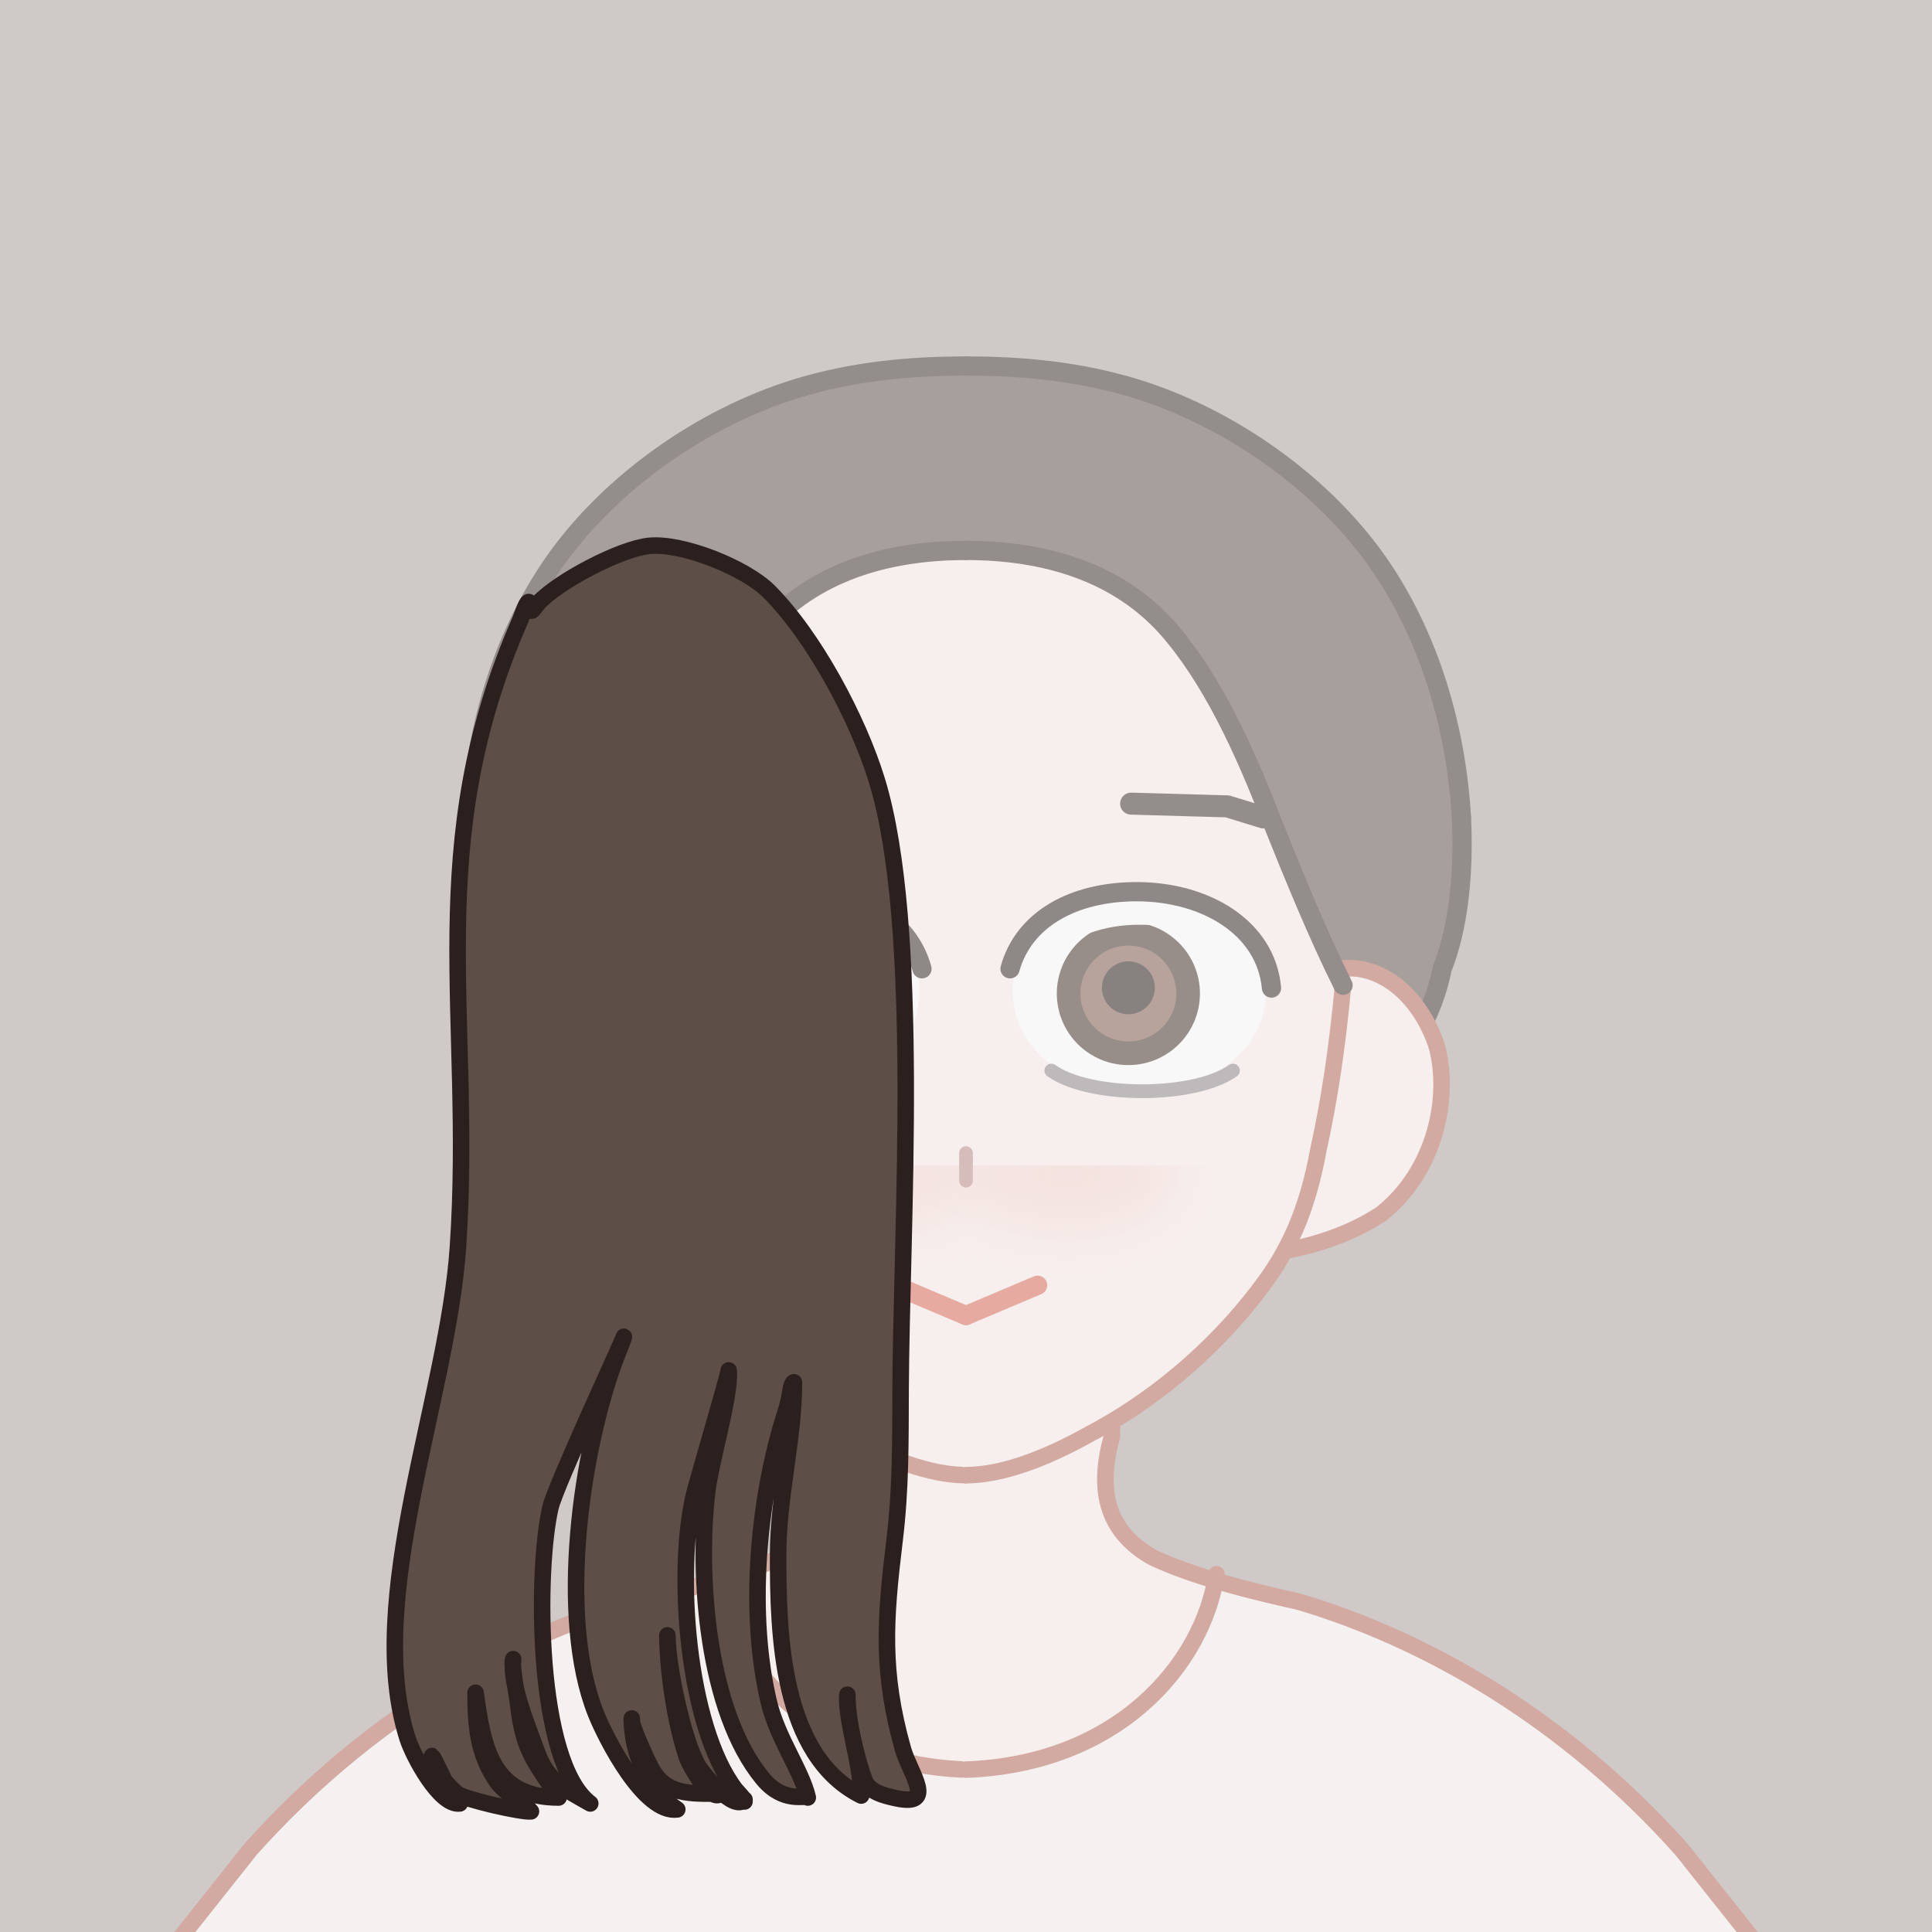
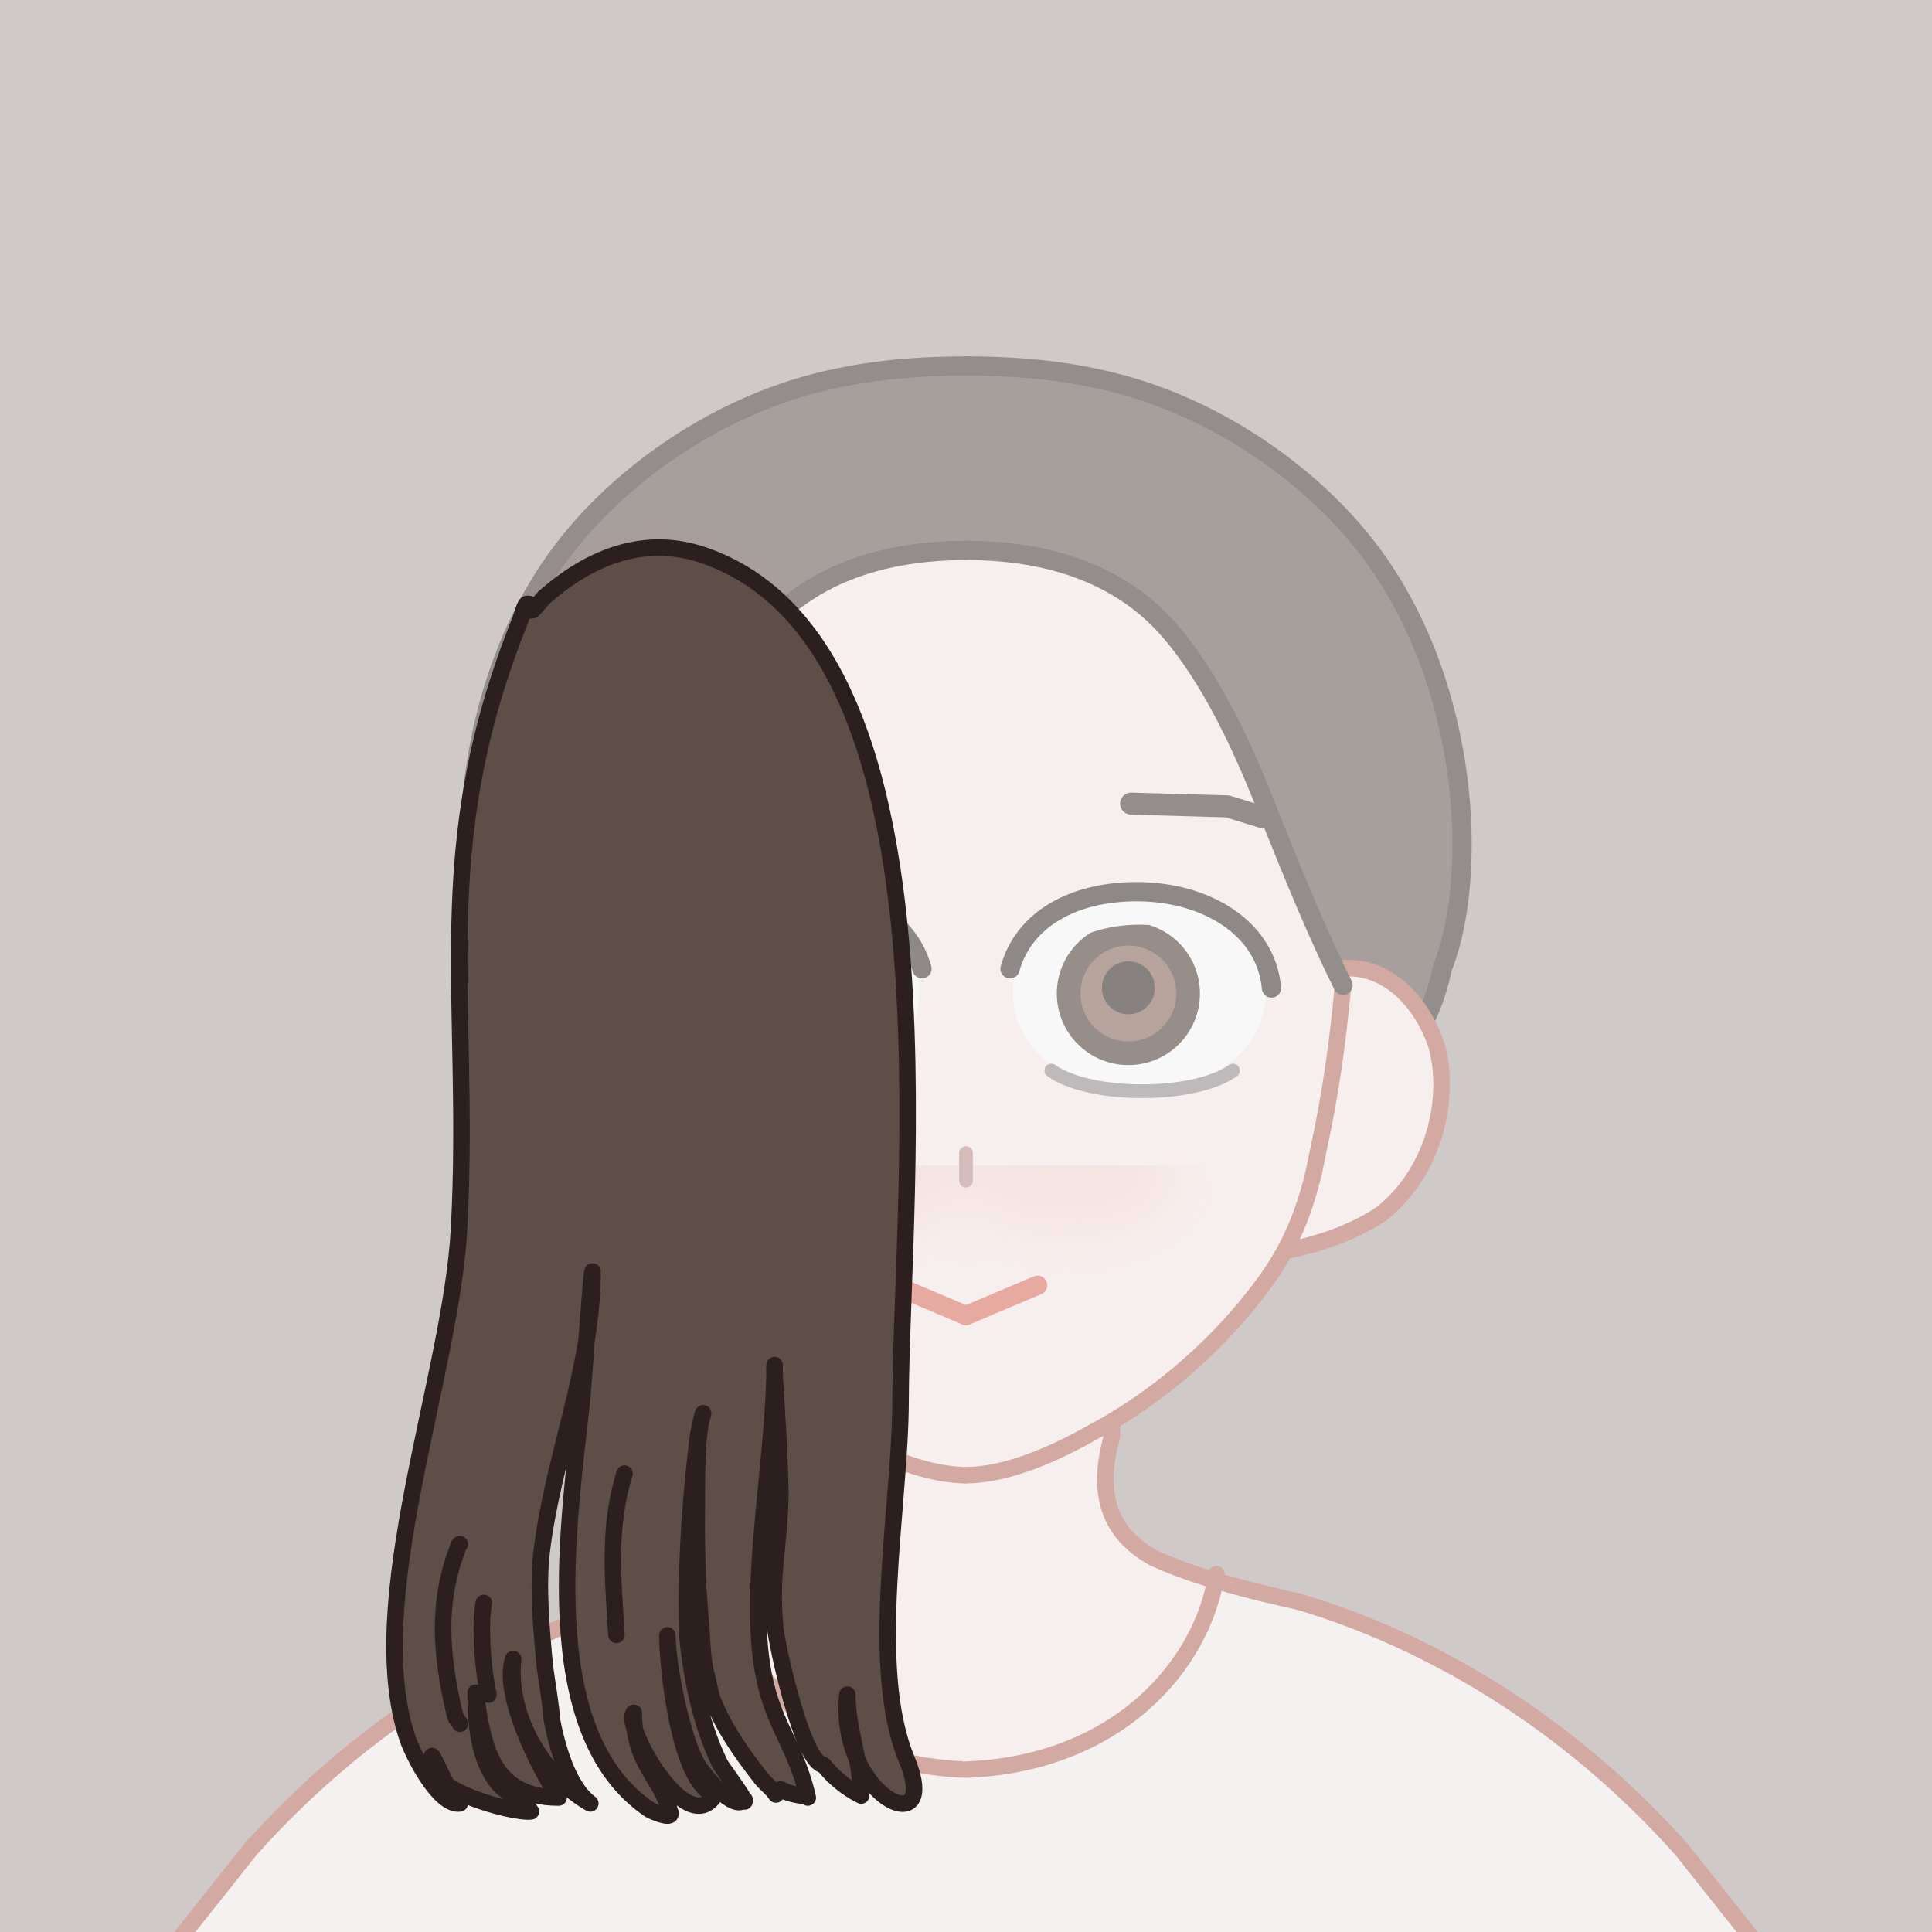
<svg xmlns="http://www.w3.org/2000/svg" width="702" height="702" viewBox="0 0 702 702">
  <defs>
    <clipPath id="clip-path-5">
      <path d="M242 423.51 L386 423.51 L386 528.18 L242 528.18 Z" />
    </clipPath>
    <filter id="filter-1" filterUnits="userSpaceOnUse" x="245" y="377" width="138" height="100" color-interpolation-filters="sRGB">
      <feGaussianBlur in="SourceGraphic" stdDeviation="9" color-interpolation-filters="linearRGB" />
    </filter>
    <clipPath id="clip-path-6">
      <path d="M460 423.51 L316 423.51 L316 528.18 L460 528.18 Z" />
    </clipPath>
    <filter id="filter-2" filterUnits="userSpaceOnUse" x="319" y="377" width="138" height="100" color-interpolation-filters="sRGB">
      <feGaussianBlur in="SourceGraphic" stdDeviation="9" color-interpolation-filters="linearRGB" />
    </filter>
    <clipPath id="clip-path-7">
      <path d="M242 383.08 C242 352.62 262 336 288 336 C314 336 334 352.62 334 383.08 C334 413.54 314 432.92 288 432.92 C262 432.92 242 413.54 242 383.08 Z" />
    </clipPath>
    <clipPath id="clip-path-8">
      <path d="M460 383.08 C460 352.62 440 336 414 336 C388 336 368 352.62 368 383.08 C368 413.54 388 432.92 414 432.92 C440 432.92 460 413.54 460 383.08 Z" />
    </clipPath>
  </defs>
  <g id="_ref">
    <g opacity="0.5">
      <rect x="0" y="0" width="702" height="702" fill="#ada19f" />
      <g data-layer="body">
        <g>
          <path d="M260 573 L230 582 C183 596 133 625 91 672 L60 712 L352 712 L352 643 C296 641 265 605 260 573 Z" fill="#f9f2f1" />
          <path d="M296 490 L298 522 C303 540 301 556 283 566 L260 573 C265 605 296 641 352 643 L352 490 Z" fill="#fdeeea" />
          <path d="M230 582 C183 596 133 625 91 672 L64 706" fill="none" stroke="#b46352" stroke-width="6" stroke-linecap="round" stroke-linejoin="round" />
          <path d="M296 500 C298 510 298 516 298 522 C303 540 301 556 283 566 C268 573 248 578 230 582" fill="none" stroke="#b46352" stroke-width="6" stroke-linecap="round" stroke-linejoin="round" />
          <path d="M260 572 C265 605 296 641 351 643" fill="none" stroke="#b46352" stroke-width="6" stroke-linecap="round" stroke-linejoin="round" />
        </g>
        <g>
          <path d="M442 573 L472 582 C519 596 569 625 611 672 L642 712 L350 712 L350 643 C406 641 437 605 442 573 Z" fill="#f9f2f1" />
          <path d="M406 490 L404 522 C399 540 401 556 419 566 L442 573 C437 605 406 641 350 643 L350 490 Z" fill="#fdeeea" />
          <path d="M472 582 C519 596 569 625 611 672 L638 706" fill="none" stroke="#b46352" stroke-width="6" stroke-linecap="round" stroke-linejoin="round" />
          <path d="M406 500 C404 510 404 516 404 522 C399 540 401 556 419 566 C434 573 454 578 472 582" fill="none" stroke="#b46352" stroke-width="6" stroke-linecap="round" stroke-linejoin="round" />
          <path d="M442 572 C437 605 406 641 351 643" fill="none" stroke="#b46352" stroke-width="6" stroke-linecap="round" stroke-linejoin="round" />
        </g>
      </g>
      <g data-layer="hairBase">
        <g>
          <path d="M352 133 L351 133 C330 133 310 135 290 141 C254 152 222 176 203 202 C184 228 173 262 171 297 C170 317 172 337 178 352 C180 362 184 372 190 380 L198 386 L352 386 Z" fill="#5d4e48" />
          <path d="M351 133 C330 133 310 135 290 141 C254 152 222 176 203 202 C184 228 173 262 171 297" fill="none" stroke="#352a27" stroke-width="7" stroke-linecap="round" stroke-linejoin="round" />
          <path d="M171 297 C170 317 172 337 178 352 C180 362 184 372 190 380" fill="none" stroke="#352a27" stroke-width="7" stroke-linecap="round" stroke-linejoin="round" />
        </g>
        <g>
          <path d="M350 133 L351 133 C372 133 392 135 412 141 C448 152 480 176 499 202 C518 228 529 262 531 297 C532 317 530 337 524 352 C522 362 518 372 512 380 L504 386 L350 386 Z" fill="#5d4e48" />
          <path d="M351 133 C372 133 392 135 412 141 C448 152 480 176 499 202 C518 228 529 262 531 297" fill="none" stroke="#352a27" stroke-width="7" stroke-linecap="round" stroke-linejoin="round" />
          <path d="M531 297 C532 317 530 337 524 352 C522 362 518 372 512 380" fill="none" stroke="#352a27" stroke-width="7" stroke-linecap="round" stroke-linejoin="round" />
        </g>
      </g>
      <g data-layer="ear">
        <g>
          <path d="M215 352 C200 350 186 362 180 380 C175 398 180 425 200 441 C212 449 226 453 238 455 L225 380 Z" fill="#fdeeea" />
          <path d="M215 352 C200 350 186 362 180 380 C175 398 180 425 200 441 C212 449 226 453 238 455" fill="none" stroke="#b46352" stroke-width="6" stroke-linecap="round" stroke-linejoin="round" />
        </g>
        <g>
          <path d="M487 352 C502 350 516 362 522 380 C527 398 522 425 502 441 C490 449 476 453 464 455 L477 380 Z" fill="#fdeeea" />
          <path d="M487 352 C502 350 516 362 522 380 C527 398 522 425 502 441 C490 449 476 453 464 455" fill="none" stroke="#b46352" stroke-width="6" stroke-linecap="round" stroke-linejoin="round" />
        </g>
      </g>
      <g data-layer="face">
        <g>
          <path d="M352 200 L351 200 C322 200 296 208 278 228 C262 246 250 272 240 298 C232 318 223 340 214 358 C216 380 219 400 223 418 C227 440 234 455 244 468 C262 492 285 510 306 521 C322 530 338 536 351 536 L352 536 Z" fill="#fdeeea" />
          <path d="M214 358 C216 380 219 400 223 418 C227 440 234 455 244 468 C262 492 285 510 306 521 C322 530 338 536 351 536" fill="none" stroke="#b46352" stroke-width="6" stroke-linecap="round" stroke-linejoin="round" />
        </g>
        <g>
          <path d="M350 200 L351 200 C380 200 406 208 424 228 C440 246 452 272 462 298 C470 318 479 340 488 358 C486 380 483 400 479 418 C475 440 468 455 458 468 C440 492 417 510 396 521 C380 530 364 536 351 536 L350 536 Z" fill="#fdeeea" />
          <path d="M488 358 C486 380 483 400 479 418 C475 440 468 455 458 468 C440 492 417 510 396 521 C380 530 364 536 351 536" fill="none" stroke="#b46352" stroke-width="6" stroke-linecap="round" stroke-linejoin="round" />
        </g>
      </g>
      <g data-layer="makeup">
        <g clip-path="url(#clip-path-5)">
          <g filter="url(#filter-1)">
            <ellipse cx="314" cy="427" rx="40" ry="21" fill="#f3bfb8" opacity="0.5" />
          </g>
        </g>
        <g clip-path="url(#clip-path-6)">
          <g filter="url(#filter-2)">
            <ellipse cx="388" cy="427" rx="40" ry="21" fill="#f3bfb8" opacity="0.5" />
          </g>
        </g>
      </g>
      <g data-layer="mouth">
        <line x1="325" y1="467" x2="351" y2="478" fill="none" stroke="#dc6450" stroke-width="7" stroke-linecap="round" stroke-linejoin="round" />
        <line x1="377" y1="467" x2="351" y2="478" fill="none" stroke="#dc6450" stroke-width="7" stroke-linecap="round" stroke-linejoin="round" />
        <line x1="351" y1="419" x2="351" y2="429" fill="none" stroke="#b98a88" stroke-width="5" stroke-linecap="round" />
      </g>
      <g data-layer="eye">
        <path d="M242 360 C242 338 262 326 288 326 C314 326 334 338 334 360 C334 382 314 396 288 396 C262 396 242 382 242 360 Z" fill="#ffffff" />
        <g clip-path="url(#clip-path-7)">
          <g>
            <circle cx="292" cy="361" r="26" fill="#3e2a22" />
            <circle cx="292" cy="361" r="17.42" fill="#7e5647" />
            <circle cx="292" cy="358.92" r="9.62" fill="#1e1410" />
          </g>
        </g>
        <g>
          <path d="M254 389 C268 399 306 399 320 389" fill="none" stroke="#8b8284" stroke-width="5" stroke-linecap="round" />
          <path d="M240 359 C242 337 264 324 289 324 C312 324 330 334 335 352" fill="none" stroke="#2b201d" stroke-width="7" stroke-linecap="round" stroke-linejoin="round" />
        </g>
        <g>
          <path d="M460 360 C460 338 440 326 414 326 C388 326 368 338 368 360 C368 382 388 396 414 396 C440 396 460 382 460 360 Z" fill="#ffffff" />
          <g clip-path="url(#clip-path-8)">
            <g>
              <circle cx="410" cy="361" r="26" fill="#3e2a22" />
              <circle cx="410" cy="361" r="17.42" fill="#7e5647" />
              <circle cx="410" cy="358.92" r="9.62" fill="#1e1410" />
            </g>
          </g>
          <g>
            <path d="M448 389 C434 399 396 399 382 389" fill="none" stroke="#8b8284" stroke-width="5" stroke-linecap="round" />
            <path d="M462 359 C460 337 438 324 413 324 C390 324 372 334 367 352" fill="none" stroke="#2b201d" stroke-width="7" stroke-linecap="round" stroke-linejoin="round" />
          </g>
        </g>
      </g>
      <g data-layer="hairLine">
        <path d="M351 200 C322 200 296 208 278 228 C262 246 250 272 240 298 C232 318 223 340 214 358" fill="none" stroke="#352a27" stroke-width="7" stroke-linecap="round" stroke-linejoin="round" />
        <path d="M351 200 C380 200 406 208 424 228 C440 246 452 272 462 298 C470 318 479 340 488 358" fill="none" stroke="#352a27" stroke-width="7" stroke-linecap="round" stroke-linejoin="round" />
      </g>
      <g data-layer="brow">
        <polyline points="243,297 256,293 291,292" fill="none" stroke="#352a27" stroke-width="8" stroke-linecap="round" stroke-linejoin="round" />
        <polyline points="459,297 446,293 411,292" fill="none" stroke="#352a27" stroke-width="8" stroke-linecap="round" stroke-linejoin="round" />
      </g>
    </g>
  </g>
  <g id="hairBack-half">
-     <path d="M167.057 655.296 C166.195 655.727 163.639 651.293 163.23 650.509 C162.468 649.048 157.406 638.296 156.998 638.051 C155.446 641.155 163.823 649.934 166.147 651.755 C168.787 653.823 189.669 658.577 192.924 658.17 C192.392 657.105 183.151 651.037 180.758 647.658 C173.642 637.613 172.806 627.143 172.806 615.058 C175.524 634.761 178.673 653.14 202.984 653.14 C194.523 640.45 190.186 636.336 188.289 619.494 C187.85 615.6 185.734 605.014 186.458 602.844 C185.396 612.406 191.726 627.095 195.142 636.641 C198.937 647.245 205.343 650.075 214.48 655.296 C194.598 640.384 194.698 570.431 200.027 547.687 C201.873 539.804 226.79 486.2 226.695 485.724 C226.868 485.81 224.395 491.847 224.214 492.317 C210.931 526.841 202.59 587.5 216.444 622.44 C220.136 631.751 234.157 659.157 246.095 657.451 C235.271 650.235 229.569 637 229.569 624.399 C228.821 626.268 235.053 639.313 236.17 641.579 C241.588 652.565 250.814 651.703 261.903 651.703 C258.339 655.267 250.635 641.454 249.688 638.77 C245.478 626.833 242.503 606.902 242.503 594.221 C242.503 605.166 248.209 632.297 253.653 641.582 C255.436 644.624 266.801 658.514 270.525 653.859 L270.525 654.577 C270.842 653.943 267.623 650.74 267.184 650.163 C249.603 627.052 245.406 570.607 252.281 542.686 C253.508 537.704 264.97 498.712 264.777 497.939 C265.587 506.847 258.331 530.592 256.996 541.808 C253.343 572.502 256.905 621.737 277.148 646.26 C284.781 655.506 292.602 651.995 293.518 653.14 C291.24 643.267 282.477 631.67 279.339 618.38 C272.036 587.459 275.081 548.614 283.861 518.222 C285.003 514.27 286.326 510.941 286.969 506.865 C287.098 506.046 287.538 502.487 288.488 502.25 C288.488 523.075 282.764 543.389 282.734 564.807 C282.693 593.663 283.728 637.827 312.918 652.422 C312.918 640.37 307.888 628.377 307.888 615.777 C307.231 622.35 311.672 640.7 314.226 647.024 C315.927 651.238 321.524 652.52 325.579 653.397 C340.532 656.633 330.559 644.263 328.095 635.523 C320.139 607.304 321.581 588.364 325.033 559.838 C327.355 540.648 327.158 524.056 327.238 504.837 C327.48 446.3 334.821 336.367 318.603 283.515 C311.769 261.242 295.768 231.271 279.396 214.891 C270.848 206.34 247.971 197.12 235.847 198.34 C225.311 199.401 202.887 211.256 195.679 219.02 C195.375 219.348 193.455 222.01 193.157 221.957 C192.126 221.774 192.713 218.733 192.095 218.734 C191.272 218.734 189.446 224.362 189.157 225.022 C152.894 307.588 172.082 369.012 166.397 453.12 C162.71 507.678 132.015 581.221 148.081 631.683 C150.037 637.827 159.67 656.219 167.057 655.296 Z" fill="#5d4e48" stroke="#2b201d" stroke-width="6" stroke-linecap="round" stroke-linejoin="round" />
+     <path d="M283.664 650.184 C288.834 652.828 292.763 652.196 293.518 653.14 C288.308 630.56 278.147 625.564 275.918 596.563 C273.599 566.402 281.459 526.323 281.459 496.009 C280.943 497.041 283.211 520.786 283.57 543.134 C282.961 564.786 280 570.929 281.579 590.525 C282.172 597.892 291.69 640.785 299.199 641.278 C302.969 645.948 307.542 649.734 312.918 652.422 C312.918 640.066 307.888 628.238 307.888 615.777 C304.187 652.803 342.405 670.528 329.45 639.277 C315.42 605.433 327.113 547.282 327.223 509.296 C327.448 431.872 350.296 234.405 255.777 201.784 C234.215 194.342 214.23 202.389 197.559 217.199 C197.257 217.467 193.632 221.926 193.324 221.871 C190.948 221.444 194.368 219.267 191.442 219.423 C190.741 219.46 189.461 224.268 189.157 225.022 C155.4 308.669 171.282 361.729 166.809 446.27 C163.937 500.552 131.428 582.066 148.081 631.683 C150.102 637.706 159.531 656.236 167.057 655.296 C166.187 655.731 163.642 651.278 163.23 650.509 C162.397 648.953 157.487 638.345 156.998 638.051 C151.239 649.569 186.242 659.006 192.924 658.17 C192.333 656.987 183.326 650.663 181.323 648.367 C173.831 639.781 172.806 625.903 172.806 615.058 C175.52 634.734 178.665 653.14 202.984 653.14 C195.965 642.613 182.219 615.549 186.458 602.844 C184.159 623.544 197.472 645.577 214.48 655.296 C206.145 649.045 202.246 633.901 200.388 624.182 C200.8 623.554 198.15 607.324 197.963 605.359 C196.761 592.692 195.316 576.55 196.796 564.009 C200.841 529.713 215.292 497.011 215.292 462.009 C214.66 463.906 212.026 503.364 211.39 509.384 C206.92 551.672 194.204 629.631 236.234 657.688 C236.507 657.87 244.174 661.42 243.626 658.676 L243.626 659.009 C240.242 645.474 230.292 641.18 230.292 622.343 C226.055 626.58 249.544 668.96 259.832 652.171 C246.728 648.141 242.503 605.404 242.503 594.221 C242.503 605.164 248.096 633.128 253.971 642.087 C255.834 644.929 266.817 658.494 270.525 653.859 L270.525 654.577 C270.939 653.75 262.172 642.048 261.628 640.924 C254.968 627.181 251.456 611.315 249.826 595.049 C249.064 571.38 250.461 548.816 253.167 525.395 C253.481 522.676 253.881 519.899 254.531 517.239 C254.677 516.64 255.955 511.946 255.305 514.054 C253.006 521.516 253.25 537.443 253.2 545.668 C253.108 560.7 253.158 573.344 254.553 588.388 C255.137 594.692 255.072 602.64 256.69 608.485 C257.482 611.345 258.12 615.674 259.236 618.353 C263.526 628.651 269.136 636.6 276.516 646.113 C278.032 648.066 280.682 649.958 281.961 652.036 Z" fill="#5d4e48" stroke="#2b201d" stroke-width="6" stroke-linecap="round" stroke-linejoin="round" />
+     <path d="M167.093 561.07 C166.652 561.011 166.212 562.853 166.106 563.131 C158.675 582.627 160.336 601.532 164.868 621.331 C165.754 625.198 165.792 624.087 167.133 626.315" fill="none" stroke="#2b201d" stroke-width="6" stroke-linecap="round" stroke-linejoin="round" />
+     <path d="M175.792 582.426 C174.283 589.823 175.365 605.462 177 613.055 C177.129 613.65 176.936 615.759 177.459 615.759 L177.459 615.093" fill="none" stroke="#2b201d" stroke-width="6" stroke-linecap="round" stroke-linejoin="round" />
+     <path d="M226.92 535.438 C220.826 555.114 222.735 573.908 223.996 594.032" fill="none" stroke="#2b201d" stroke-width="6" stroke-linecap="round" stroke-linejoin="round" />
  </g>
</svg>
